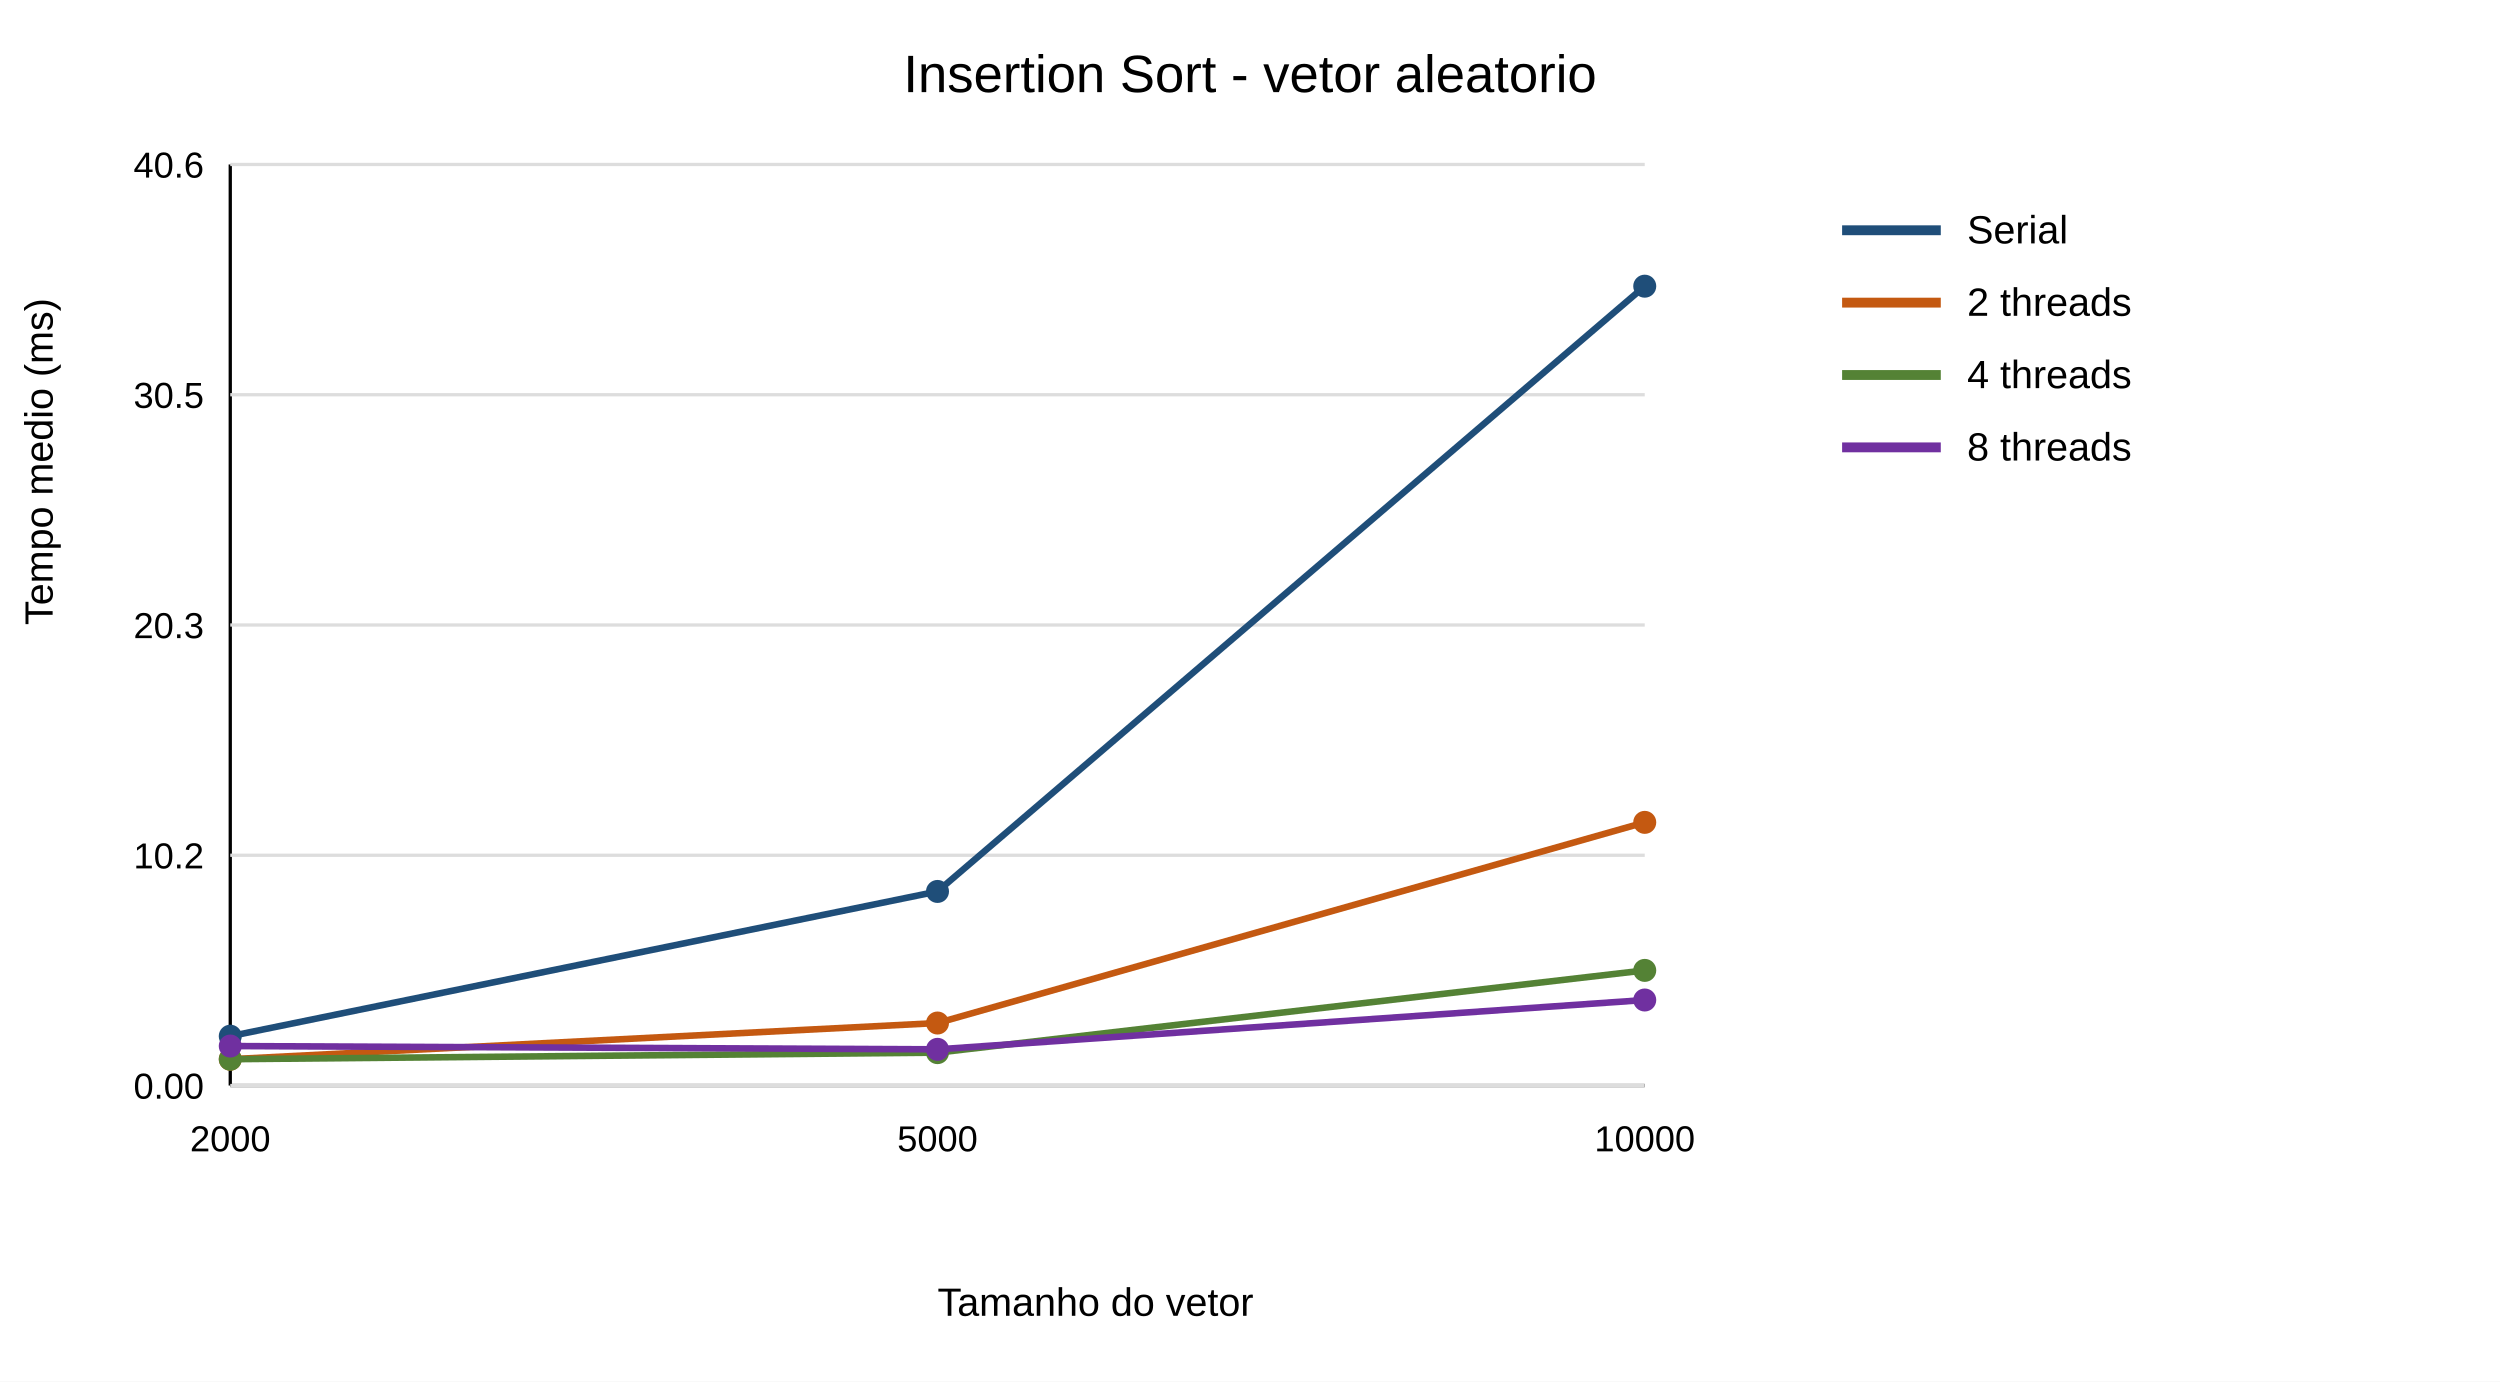
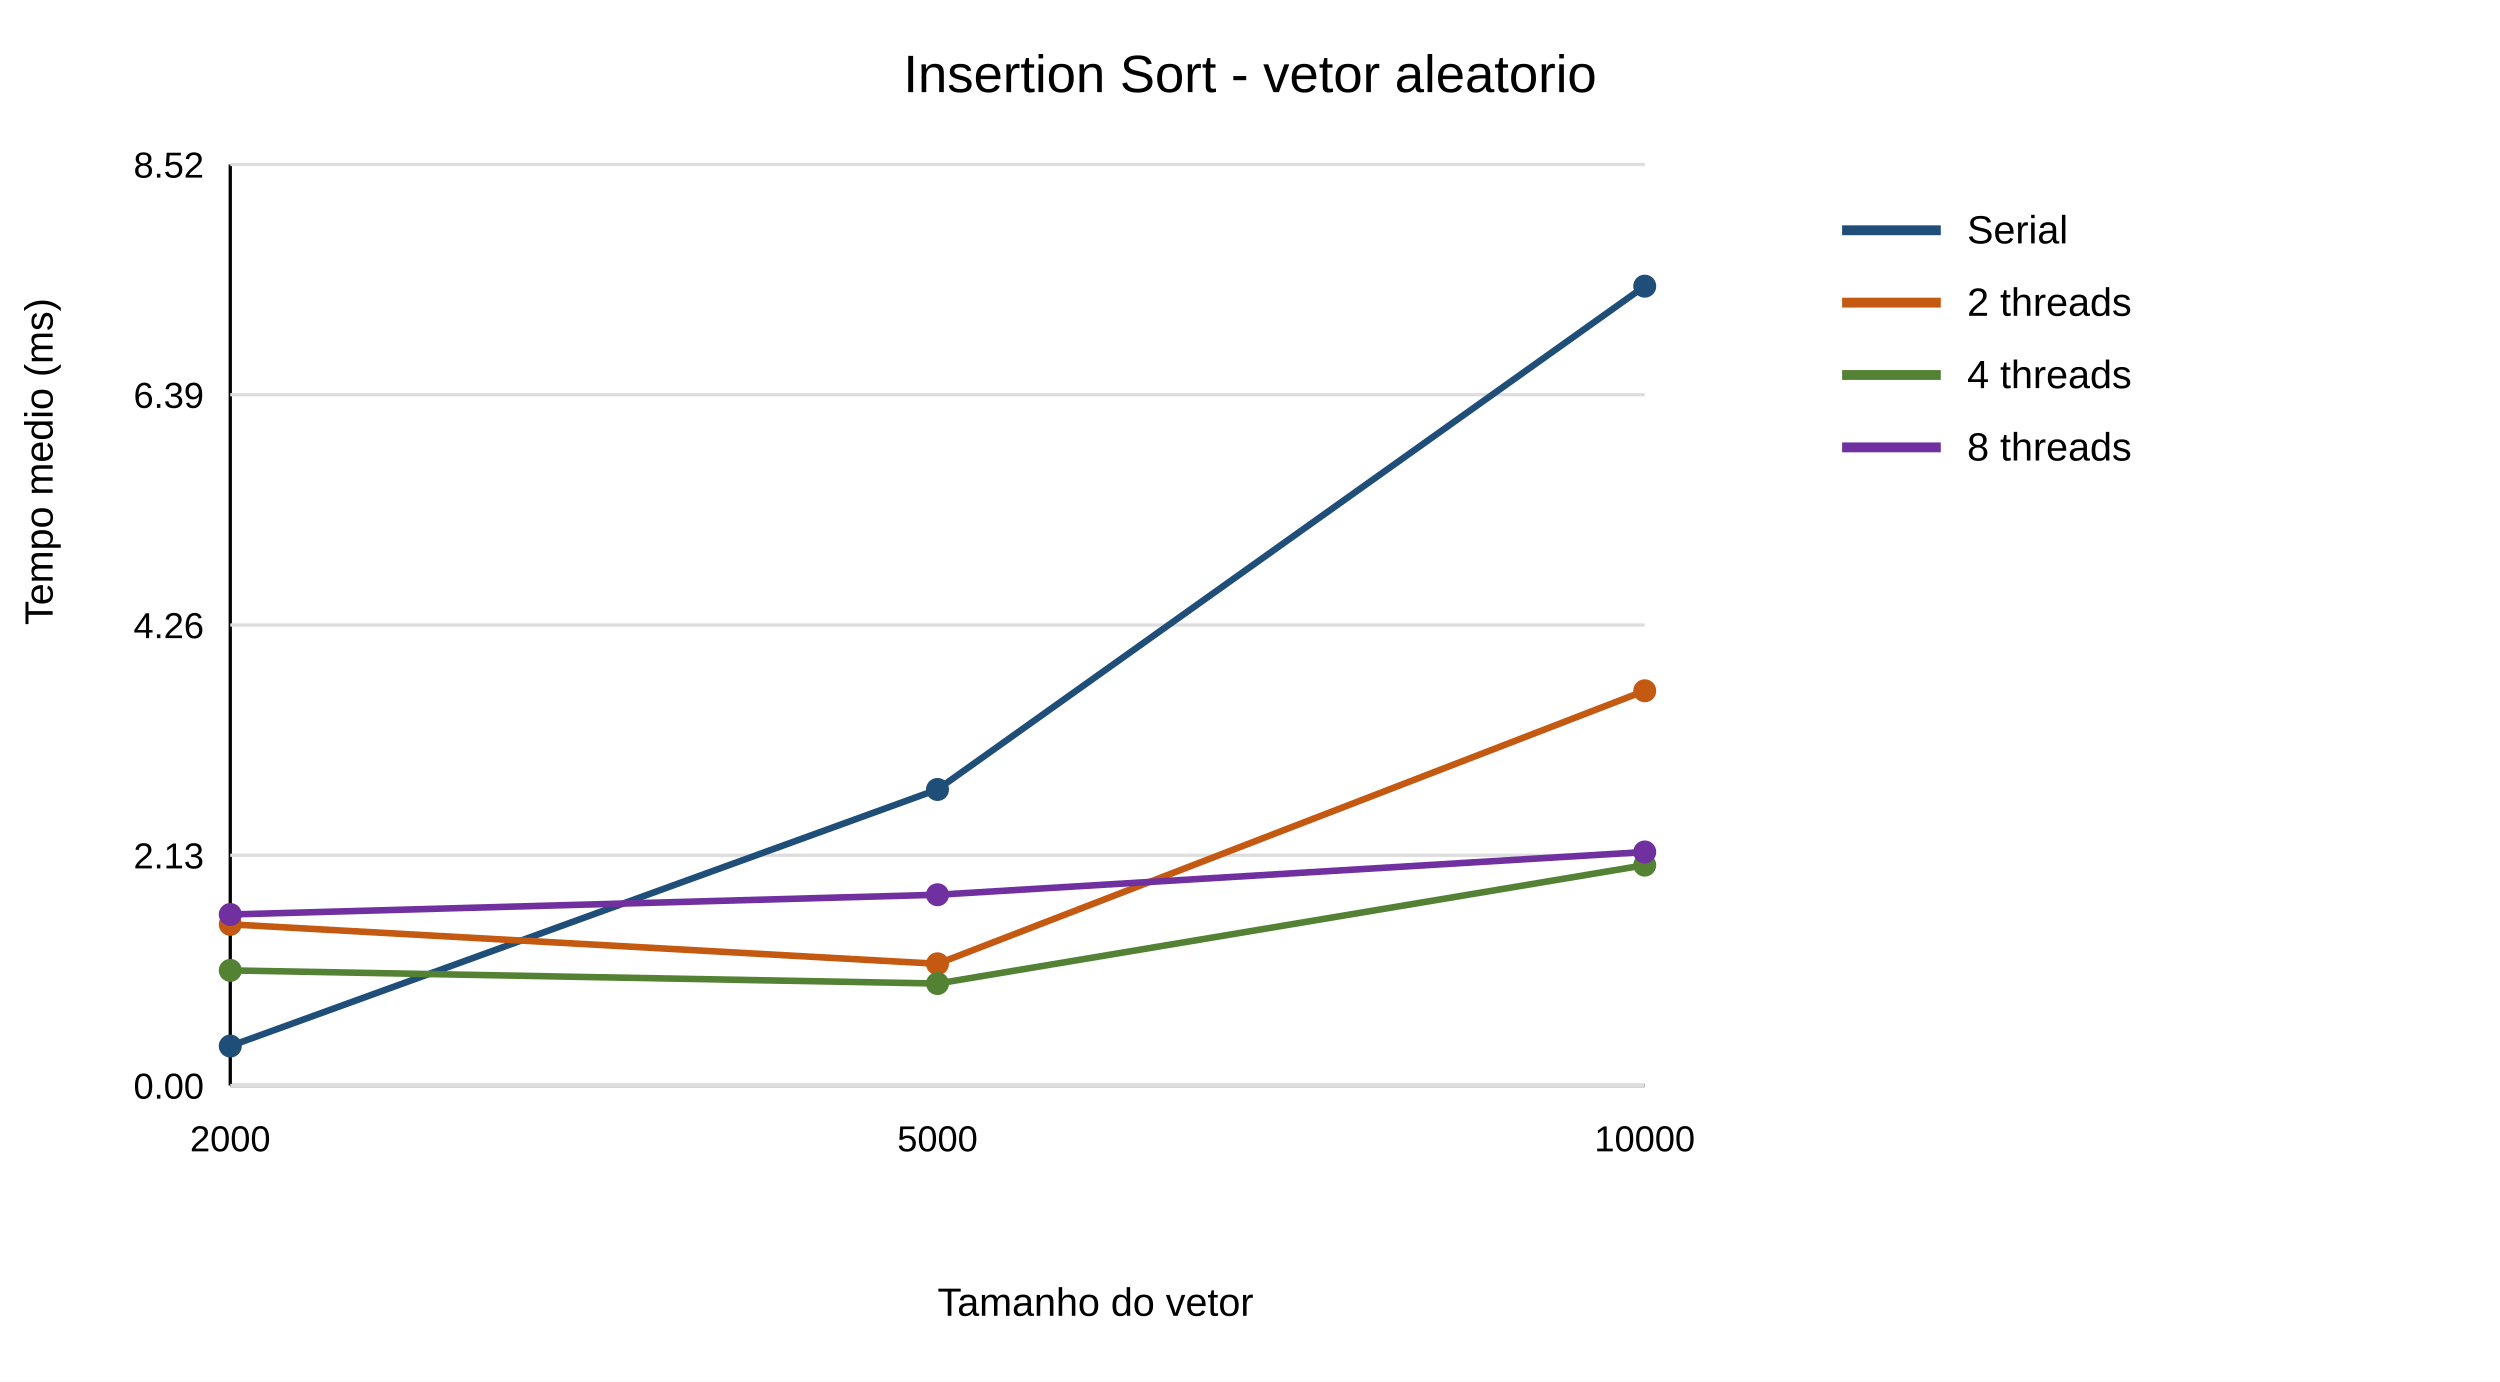
<svg xmlns="http://www.w3.org/2000/svg" width="760" height="420">
  <rect width="100%" height="100%" fill="white" />
  <text x="380" y="28" text-anchor="middle" font-family="Arial" font-size="16">Insertion Sort - vetor aleatorio</text>
  <line x1="70" y1="330" x2="500" y2="330" stroke="black" />
  <line x1="70" y1="50" x2="70" y2="330" stroke="black" />
  <text x="16" y="190" font-family="Arial" font-size="12" transform="rotate(-90 16 190)">Tempo medio (ms)</text>
  <text x="285" y="400" font-family="Arial" font-size="12">Tamanho do vetor</text>
  <line x1="70" y1="330" x2="500" y2="330" stroke="#dddddd" />
  <text x="62" y="334" text-anchor="end" font-family="Arial" font-size="11">0.00</text>
  <line x1="70" y1="260" x2="500" y2="260" stroke="#dddddd" />
-   <text x="62" y="264" text-anchor="end" font-family="Arial" font-size="11">10.2</text>
+   <text x="62" y="264" text-anchor="end" font-family="Arial" font-size="11">2.13</text>
  <line x1="70" y1="190" x2="500" y2="190" stroke="#dddddd" />
-   <text x="62" y="194" text-anchor="end" font-family="Arial" font-size="11">20.3</text>
+   <text x="62" y="194" text-anchor="end" font-family="Arial" font-size="11">4.26</text>
  <line x1="70" y1="120" x2="500" y2="120" stroke="#dddddd" />
-   <text x="62" y="124" text-anchor="end" font-family="Arial" font-size="11">30.5</text>
+   <text x="62" y="124" text-anchor="end" font-family="Arial" font-size="11">6.39</text>
  <line x1="70" y1="50" x2="500" y2="50" stroke="#dddddd" />
-   <text x="62" y="54" text-anchor="end" font-family="Arial" font-size="11">40.6</text>
+   <text x="62" y="54" text-anchor="end" font-family="Arial" font-size="11">8.52</text>
  <text x="70" y="350" text-anchor="middle" font-family="Arial" font-size="11">2000</text>
  <text x="285" y="350" text-anchor="middle" font-family="Arial" font-size="11">5000</text>
  <text x="500" y="350" text-anchor="middle" font-family="Arial" font-size="11">10000</text>
-   <circle cx="70" cy="315" r="3.5" fill="#1f4e79" />
-   <circle cx="285" cy="271" r="3.5" fill="#1f4e79" />
+   <circle cx="70" cy="318" r="3.5" fill="#1f4e79" />
+   <circle cx="285" cy="240" r="3.5" fill="#1f4e79" />
  <circle cx="500" cy="87" r="3.5" fill="#1f4e79" />
-   <polyline fill="none" stroke="#1f4e79" stroke-width="2" points="70,315 285,271 500,87" />
+   <polyline fill="none" stroke="#1f4e79" stroke-width="2" points="70,318 285,240 500,87" />
  <line x1="560" y1="70" x2="590" y2="70" stroke="#1f4e79" stroke-width="3" />
  <text x="598" y="74" font-family="Arial" font-size="12">Serial</text>
-   <circle cx="70" cy="322" r="3.5" fill="#c45911" />
-   <circle cx="285" cy="311" r="3.5" fill="#c45911" />
-   <circle cx="500" cy="250" r="3.5" fill="#c45911" />
-   <polyline fill="none" stroke="#c45911" stroke-width="2" points="70,322 285,311 500,250" />
+   <circle cx="70" cy="281" r="3.5" fill="#c45911" />
+   <circle cx="285" cy="293" r="3.5" fill="#c45911" />
+   <circle cx="500" cy="210" r="3.5" fill="#c45911" />
+   <polyline fill="none" stroke="#c45911" stroke-width="2" points="70,281 285,293 500,210" />
  <line x1="560" y1="92" x2="590" y2="92" stroke="#c45911" stroke-width="3" />
  <text x="598" y="96" font-family="Arial" font-size="12">2 threads</text>
-   <circle cx="70" cy="322" r="3.5" fill="#548235" />
-   <circle cx="285" cy="320" r="3.5" fill="#548235" />
-   <circle cx="500" cy="295" r="3.5" fill="#548235" />
-   <polyline fill="none" stroke="#548235" stroke-width="2" points="70,322 285,320 500,295" />
+   <circle cx="70" cy="295" r="3.5" fill="#548235" />
+   <circle cx="285" cy="299" r="3.5" fill="#548235" />
+   <circle cx="500" cy="263" r="3.5" fill="#548235" />
+   <polyline fill="none" stroke="#548235" stroke-width="2" points="70,295 285,299 500,263" />
  <line x1="560" y1="114" x2="590" y2="114" stroke="#548235" stroke-width="3" />
  <text x="598" y="118" font-family="Arial" font-size="12">4 threads</text>
-   <circle cx="70" cy="318" r="3.5" fill="#7030a0" />
-   <circle cx="285" cy="319" r="3.5" fill="#7030a0" />
-   <circle cx="500" cy="304" r="3.5" fill="#7030a0" />
-   <polyline fill="none" stroke="#7030a0" stroke-width="2" points="70,318 285,319 500,304" />
+   <circle cx="70" cy="278" r="3.5" fill="#7030a0" />
+   <circle cx="285" cy="272" r="3.5" fill="#7030a0" />
+   <circle cx="500" cy="259" r="3.5" fill="#7030a0" />
+   <polyline fill="none" stroke="#7030a0" stroke-width="2" points="70,278 285,272 500,259" />
  <line x1="560" y1="136" x2="590" y2="136" stroke="#7030a0" stroke-width="3" />
  <text x="598" y="140" font-family="Arial" font-size="12">8 threads</text>
</svg>
